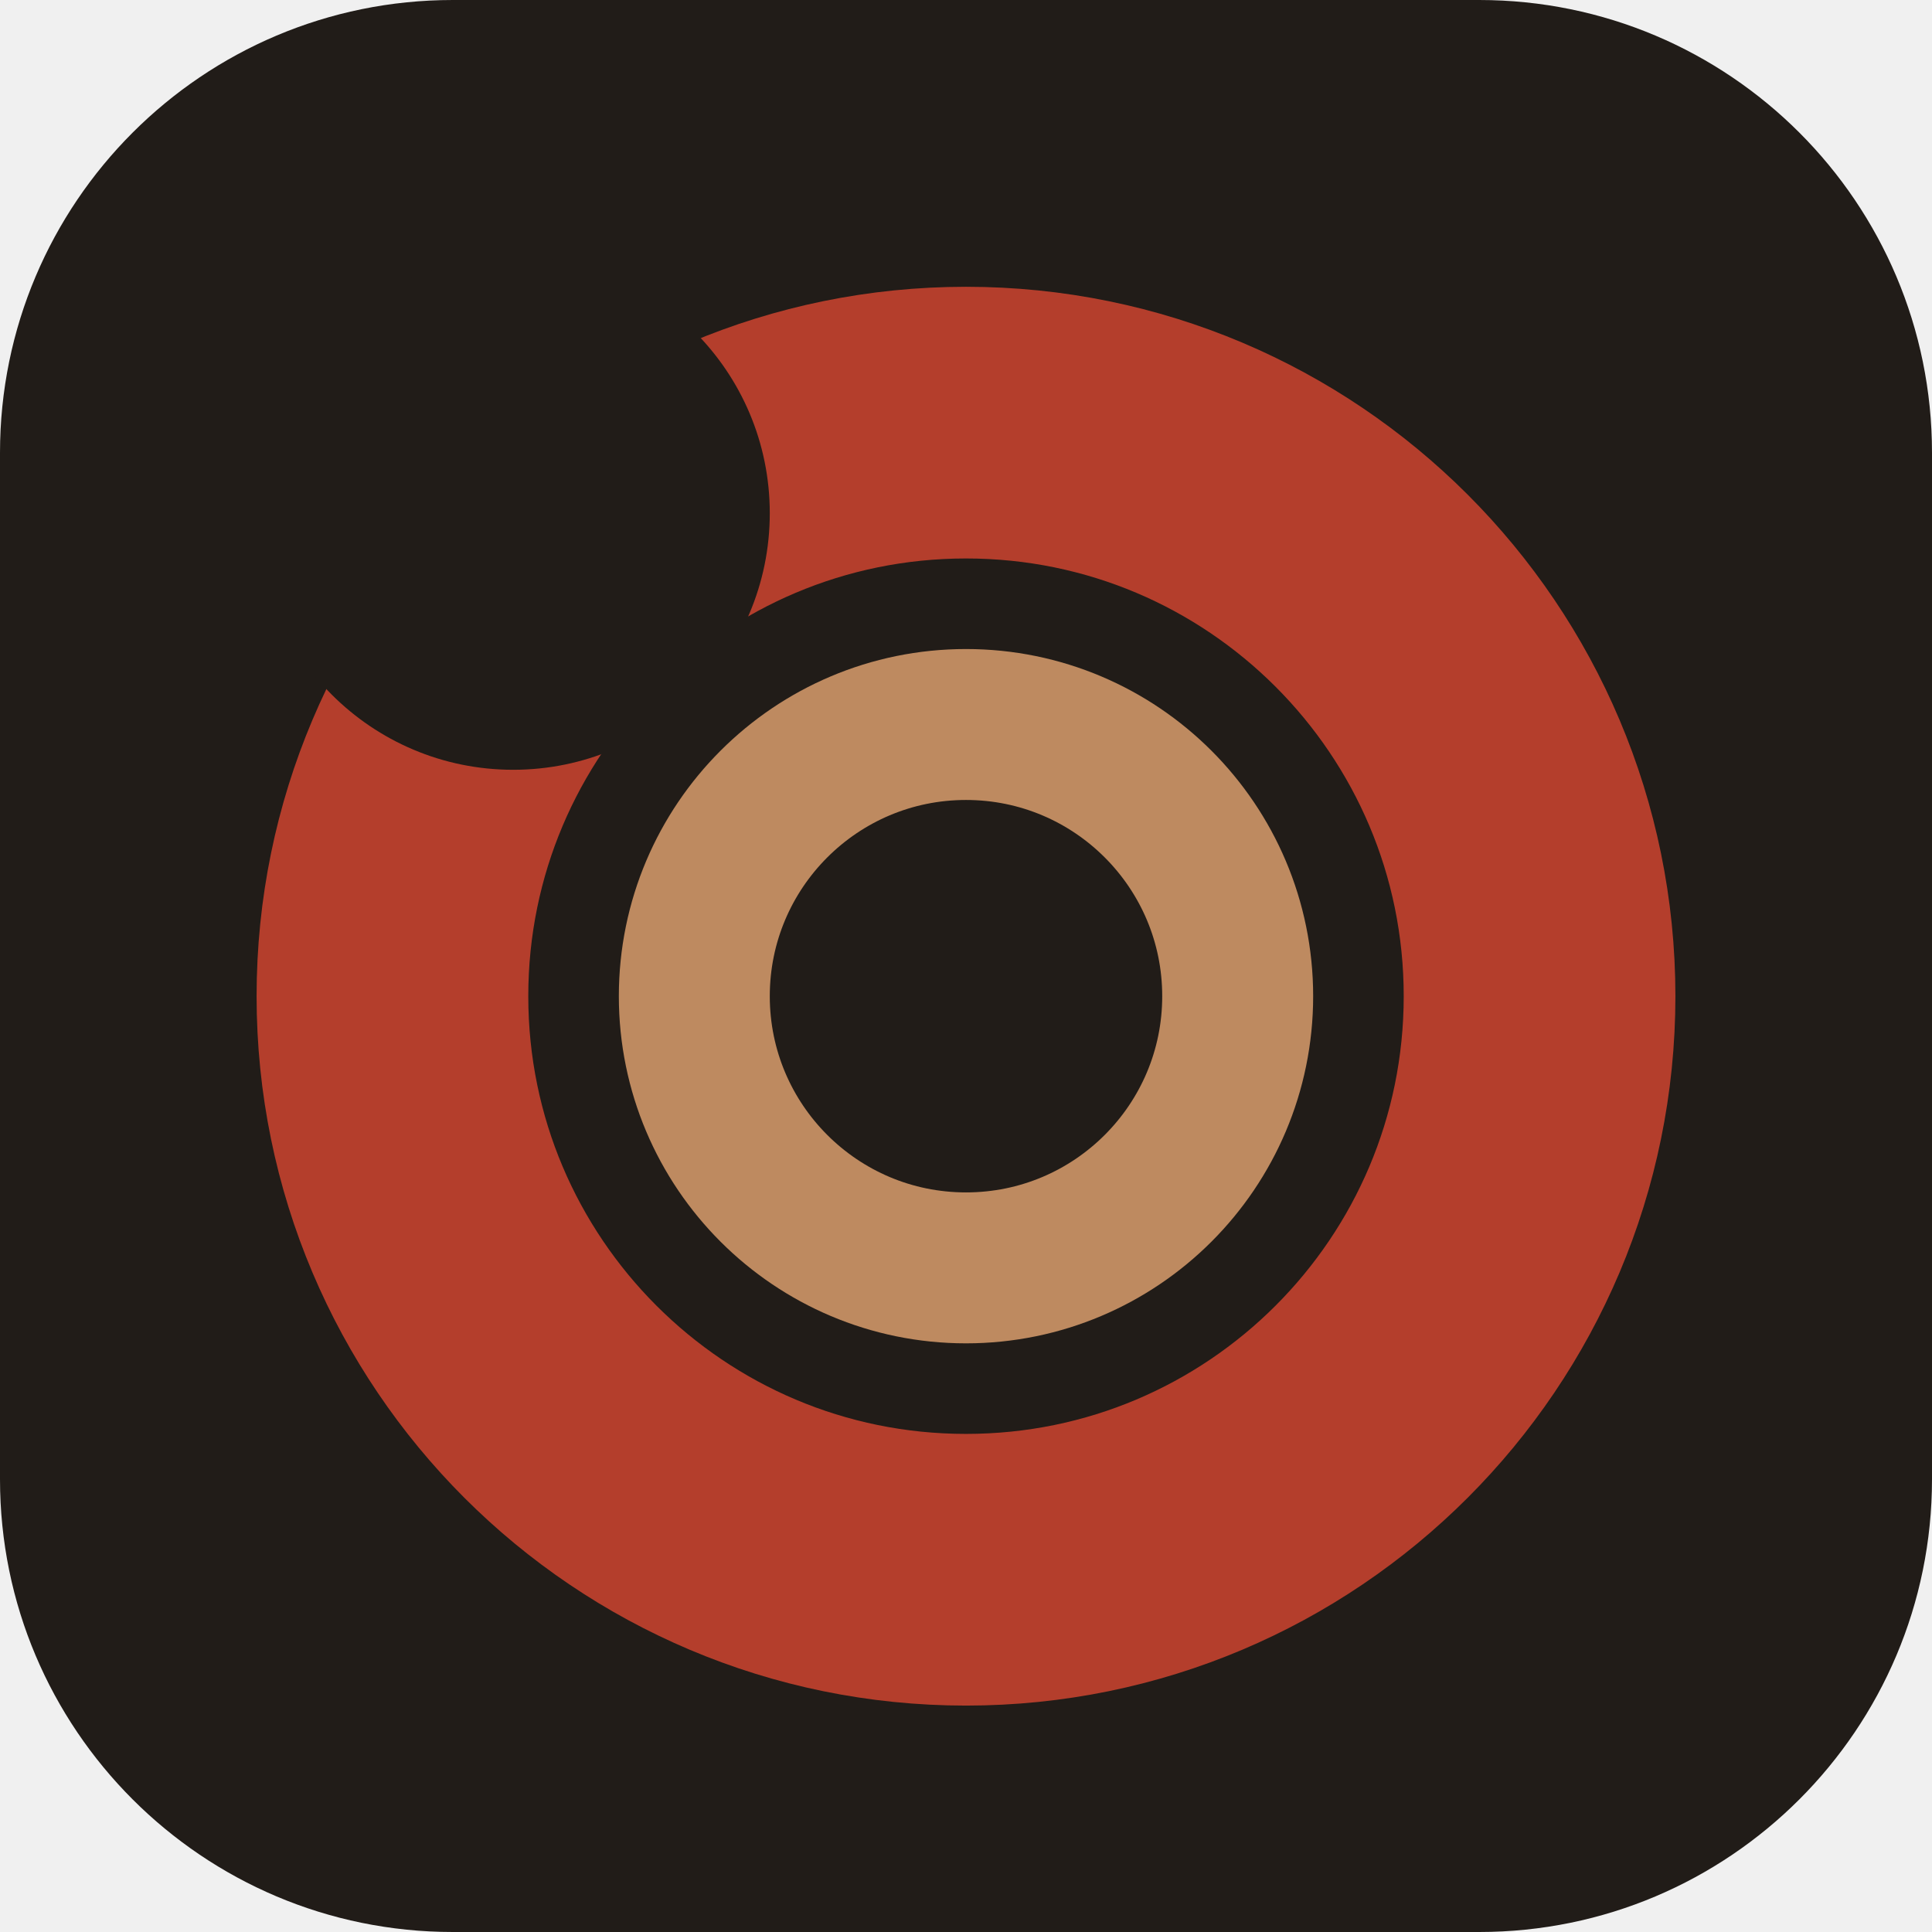
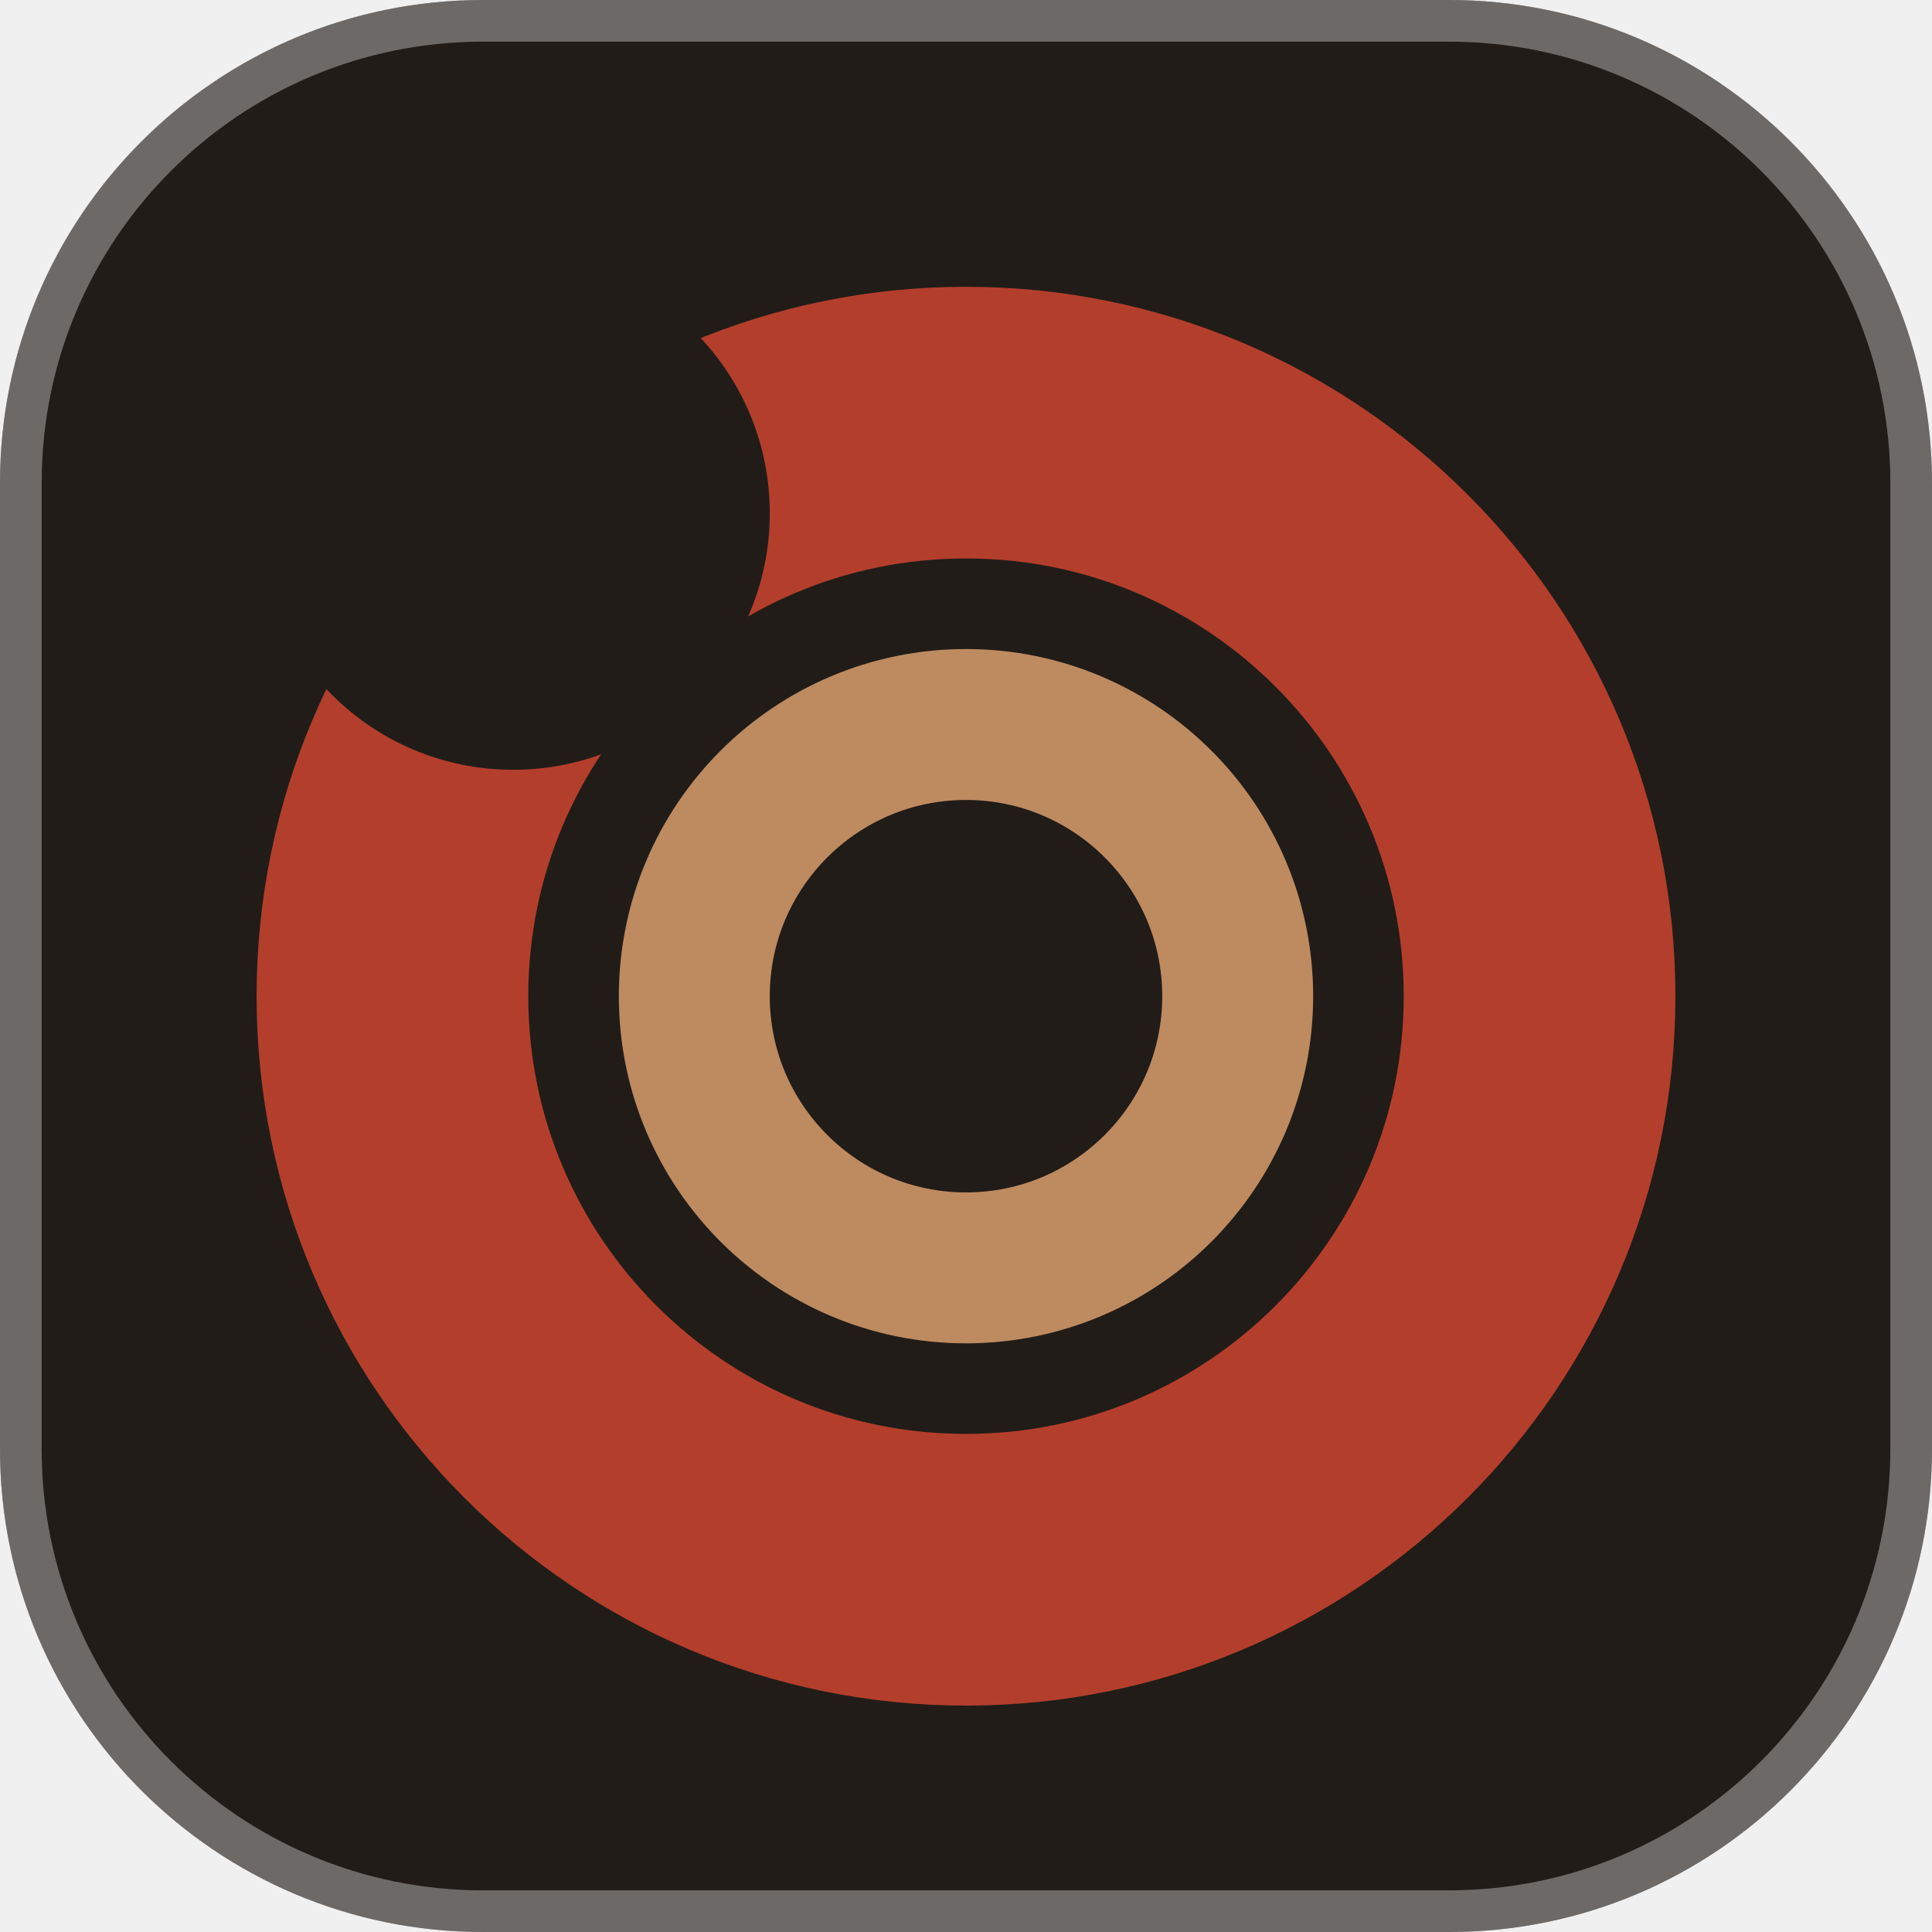
<svg xmlns="http://www.w3.org/2000/svg" viewBox="0 0 64 64" width="64" height="64" role="img" aria-label="nom-nom">
-   <rect width="64" height="64" rx="15" fill="#211C18" />
+   <rect width="64" height="64" rx="16" fill="#211C18" />
  <circle cx="32" cy="33" r="19" fill="none" stroke="#B43E2C" stroke-width="9" />
  <circle cx="32" cy="33" r="9" fill="none" stroke="#BE8A60" stroke-width="5" />
  <circle cx="17" cy="17" r="8.5" fill="#211C18" />
+   <rect x=".69" y=".69" width="62.62" height="62.62" rx="15.31" fill="none" stroke="#ffffff" stroke-opacity=".34" stroke-width="1.38" />
</svg>
